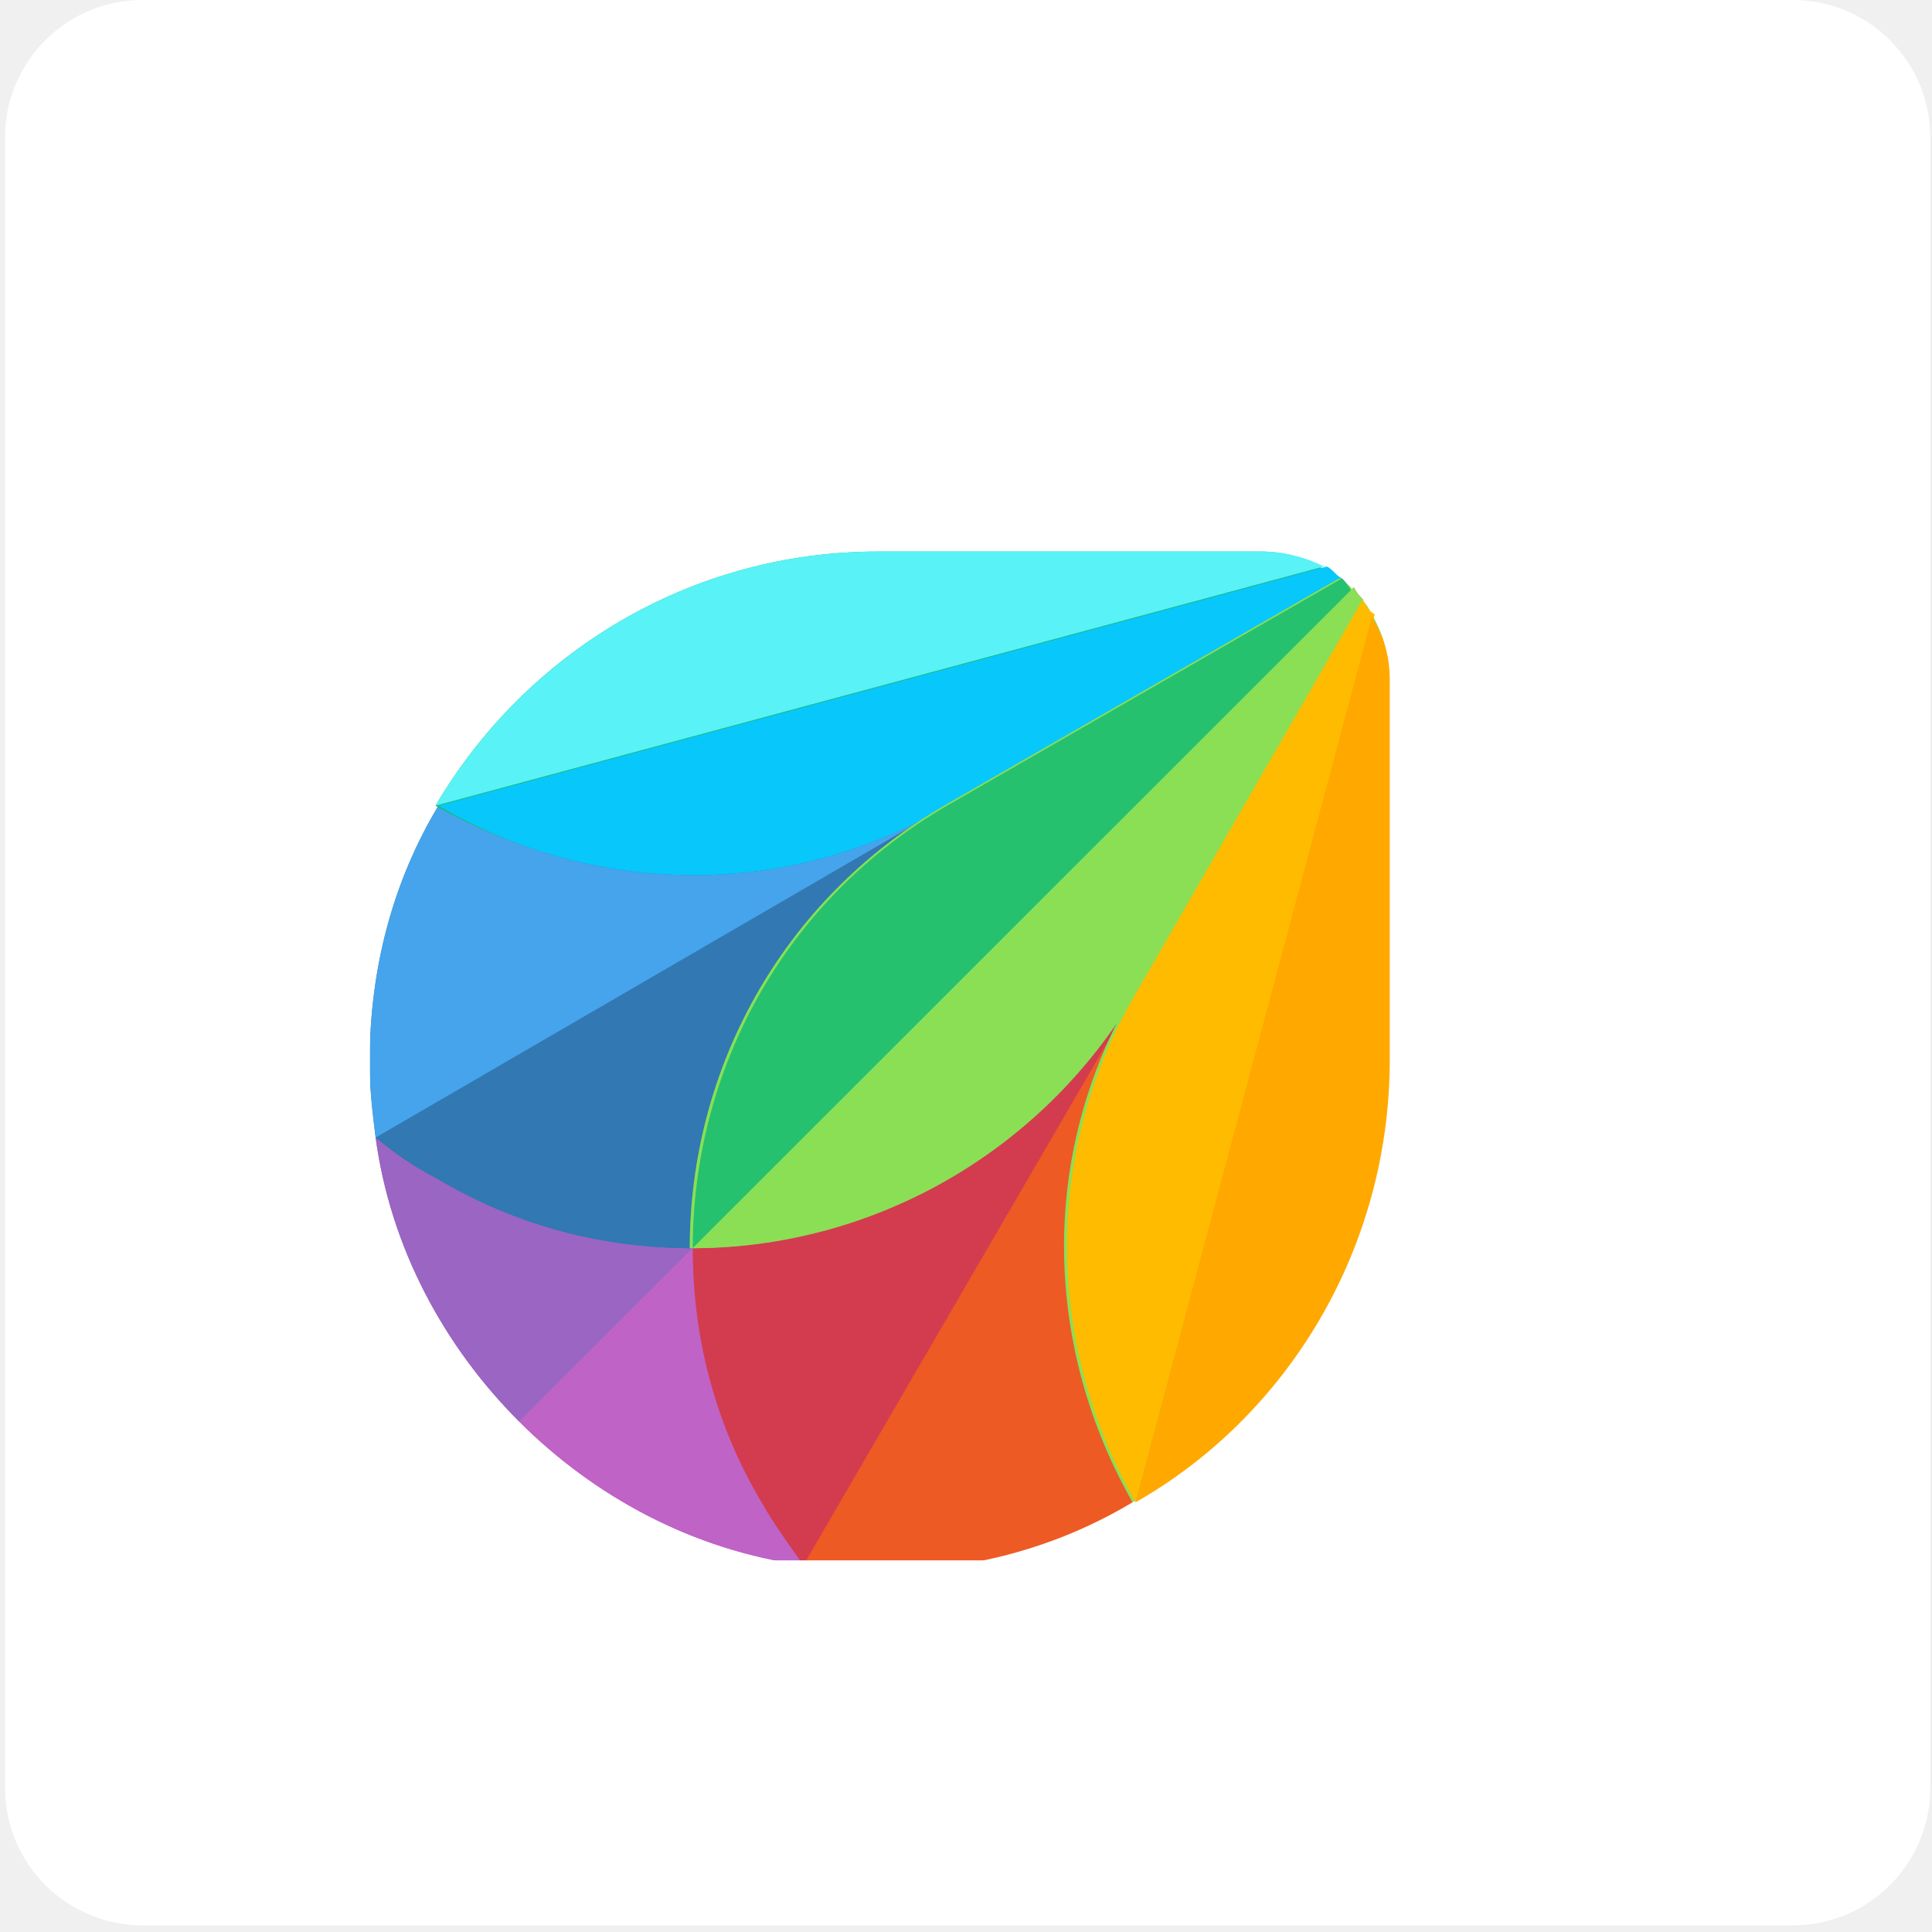
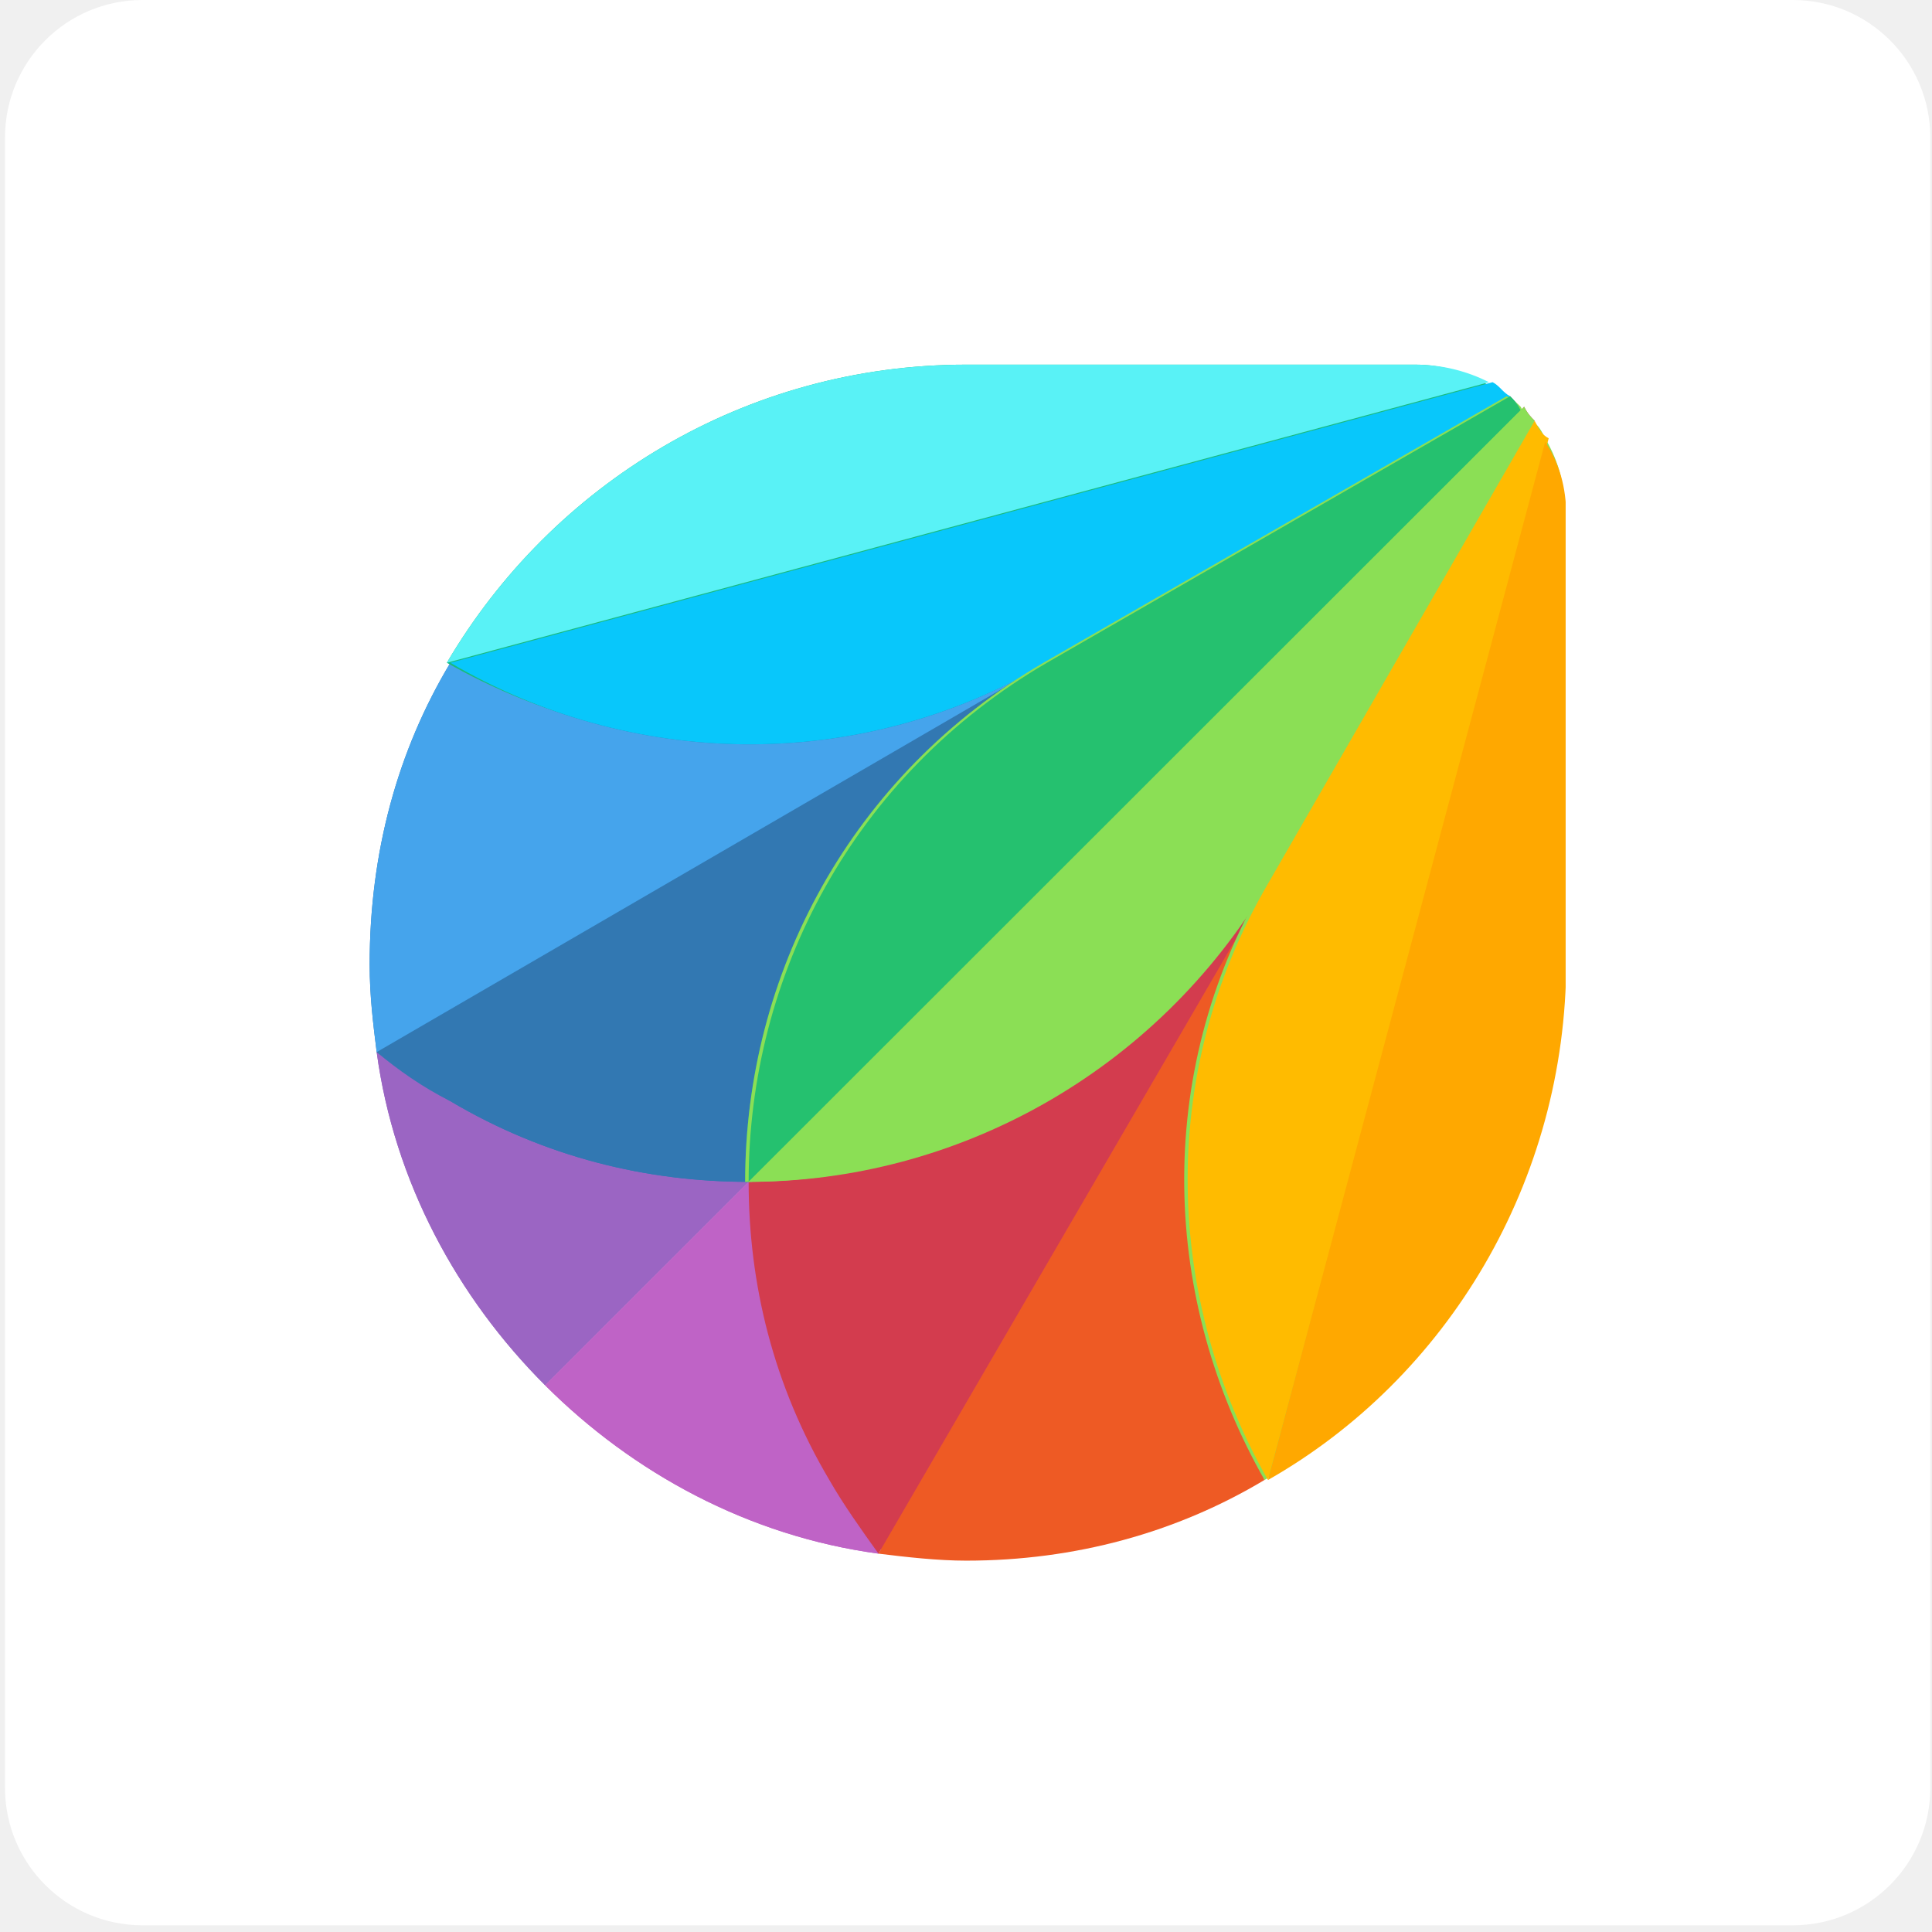
<svg xmlns="http://www.w3.org/2000/svg" width="105" height="105" viewBox="0 0 105 105" fill="none">
  <rect x="0.272" width="104.636" height="104.636" rx="7.474" fill="white" />
  <g clip-path="url(#clip0_3681_78680)">
-     <mask id="mask0_3681_78680" style="mask-type:luminance" maskUnits="userSpaceOnUse" x="20" y="19" width="326" height="66">
-       <path d="M345.09 19.818H20.09V84.818H345.09V19.818Z" fill="white" />
-     </mask>
-     <g mask="url(#mask0_3681_78680)">
-       <path d="M20.415 61.824C21.228 67.837 24.155 73.199 28.219 77.262L37.649 67.837C37.649 58.249 42.689 48.987 51.468 43.787L20.415 61.824Z" fill="#9B65C3" />
-       <path d="M37.649 67.837C32.934 67.837 28.219 66.699 23.829 64.099C22.692 63.449 21.553 62.637 20.415 61.824C21.228 67.837 24.155 73.199 28.219 77.262L37.649 67.837Z" fill="#9B65C3" />
-       <path d="M37.649 67.837L28.219 77.262C32.283 81.324 37.649 84.249 43.664 85.062L61.711 54.024C56.508 62.799 47.241 67.837 37.649 67.837Z" fill="#BE63C5" />
-       <path d="M41.388 81.649C38.786 77.262 37.648 72.549 37.648 67.837L28.219 77.262C32.283 81.324 37.648 84.249 43.664 85.062C42.851 84.087 42.038 82.949 41.388 81.649Z" fill="#BF63C6" />
-       <path d="M72.929 31.437L51.469 43.787C42.527 48.987 32.122 48.499 23.829 43.787C21.391 47.849 20.09 52.562 20.09 57.762C20.09 59.224 20.253 60.524 20.415 61.824C21.553 62.637 22.692 63.449 23.829 64.099C28.219 66.699 32.934 67.837 37.649 67.837L73.417 32.087C73.255 31.762 73.091 31.599 72.929 31.437Z" fill="#3278B1" />
-       <path d="M23.829 64.099C28.219 66.699 32.934 67.837 37.649 67.837C37.649 58.249 42.689 48.987 51.468 43.787L20.415 61.824C21.39 62.637 22.529 63.449 23.829 64.099Z" fill="#3278B2" />
-       <path d="M23.829 43.787C21.391 47.849 20.09 52.562 20.09 57.762C20.09 59.224 20.253 60.524 20.415 61.824L51.469 43.787C42.69 48.987 32.121 48.662 23.829 43.787Z" fill="#45A4EC" />
-       <path d="M73.416 32.087C73.254 31.924 73.091 31.762 72.766 31.599C72.441 31.437 72.278 31.112 71.953 30.949C70.978 30.299 69.677 29.974 68.539 29.974H47.729C37.486 29.974 28.544 35.499 23.667 43.787C31.958 48.499 42.526 48.987 51.306 43.787C42.364 48.987 37.486 58.249 37.486 67.837C47.079 67.837 56.346 62.799 61.549 54.024L73.905 32.574C73.905 32.412 73.742 32.249 73.416 32.087Z" fill="#19BB7D" />
-       <path d="M51.469 43.787L72.929 31.437C72.604 31.274 72.441 30.949 72.116 30.787L23.829 43.787C32.121 48.662 42.689 48.987 51.469 43.787Z" fill="#08C7FB" />
-       <path d="M68.539 29.974H47.729C37.487 29.974 28.545 35.499 23.667 43.787L71.954 30.787C70.978 30.299 69.84 29.974 68.539 29.974Z" fill="#59F2F6" />
-       <path d="M61.71 54.024L74.067 32.574C73.904 32.412 73.741 32.249 73.579 31.924L37.81 67.674C37.81 72.387 38.949 77.099 41.55 81.487C42.2 82.624 43.013 83.762 43.826 84.899C45.127 85.062 46.59 85.224 47.89 85.224C52.931 85.224 57.645 83.924 61.71 81.487C56.832 73.362 56.508 62.799 61.71 54.024Z" fill="#DA3757" />
-       <path d="M37.649 67.837C37.649 72.549 38.787 77.262 41.388 81.649C42.038 82.787 42.851 83.924 43.664 85.062L61.711 54.024C56.508 62.799 47.241 67.837 37.649 67.837Z" fill="#D33C4E" />
-       <path d="M61.71 54.024L43.664 85.062C44.965 85.224 46.428 85.387 47.728 85.387C52.768 85.387 57.483 84.087 61.548 81.649C56.833 73.362 56.508 62.799 61.71 54.024Z" fill="#EE5A24" />
-       <path d="M74.556 33.387C74.393 33.062 74.231 32.737 73.906 32.574C73.743 32.412 73.58 32.249 73.418 31.924C73.255 31.762 73.093 31.599 72.767 31.437L51.307 43.787C42.365 48.987 37.488 58.249 37.488 67.837C47.08 67.837 56.347 62.799 61.55 54.024C56.347 62.962 56.835 73.362 61.55 81.649C69.841 76.937 75.369 67.837 75.369 57.599V36.962C75.532 35.662 75.206 34.524 74.556 33.387Z" fill="#8BDF55" />
-       <path d="M72.929 31.437L51.469 43.787C42.527 48.987 37.649 58.249 37.649 67.837L73.418 32.087C73.255 31.762 73.091 31.599 72.929 31.437Z" fill="#25C16F" />
-       <path d="M37.649 67.837C47.241 67.837 56.508 62.799 61.711 54.024L74.067 32.574C73.904 32.412 73.742 32.249 73.579 31.924L37.649 67.837Z" fill="#8BDF55" />
-       <path d="M74.066 32.574L61.71 54.024C56.507 62.962 56.995 73.362 61.71 81.649L74.716 33.387C74.391 33.224 74.229 32.899 74.066 32.574Z" fill="#FFBB00" />
-       <path d="M61.71 81.649C70.002 76.937 75.53 67.837 75.53 57.599V36.962C75.53 35.662 75.205 34.524 74.554 33.549L61.71 81.649Z" fill="#FFA800" />
-     </g>
+     <path d="M20.471 57.179C21.425 64.231 24.858 70.522 29.626 75.287L40.687 64.231C40.687 52.985 46.599 42.12 56.897 36.02L20.471 57.179Z" fill="#9B65C3" />
+     <path d="M40.687 64.231C35.156 64.231 29.626 62.897 24.477 59.847C23.142 59.085 21.806 58.132 20.472 57.179C21.425 64.231 24.858 70.522 29.626 75.287L40.687 64.231Z" fill="#9B65C3" />
+     <path d="M40.687 64.231L29.625 75.287C34.393 80.053 40.687 83.484 47.743 84.437L68.912 48.029C62.809 58.322 51.939 64.231 40.687 64.231Z" fill="#BE63C5" />
+     <path d="M45.072 80.434C42.021 75.287 40.686 69.759 40.686 64.231L29.625 75.287C34.393 80.053 40.686 83.484 47.743 84.437C46.789 83.293 45.835 81.959 45.072 80.434Z" fill="#BF63C6" />
+     <path d="M82.071 21.534L56.898 36.02C46.409 42.12 34.203 41.548 24.477 36.02C21.616 40.786 20.09 46.314 20.09 52.413C20.09 54.129 20.281 55.654 20.472 57.179C21.807 58.132 23.142 59.085 24.477 59.847C29.626 62.897 35.156 64.231 40.687 64.231L82.644 22.296C82.453 21.915 82.262 21.724 82.071 21.534Z" fill="#3278B1" />
+     <path d="M24.477 59.847C29.626 62.897 35.156 64.231 40.687 64.231C40.687 52.985 46.599 42.12 56.897 36.02L20.471 57.179C21.615 58.132 22.951 59.085 24.477 59.847Z" fill="#3278B2" />
+     <path d="M24.476 36.02C21.616 40.786 20.09 46.314 20.09 52.413C20.09 54.129 20.281 55.654 20.471 57.179L56.898 36.02C46.6 42.12 34.203 41.739 24.476 36.02Z" fill="#45A4EC" />
+     <path d="M82.643 22.296C82.452 22.105 82.262 21.915 81.88 21.724C81.499 21.534 81.308 21.152 80.927 20.962C79.782 20.199 78.257 19.818 76.922 19.818H52.511C40.496 19.818 30.007 26.299 24.285 36.02C34.012 41.548 46.408 42.12 56.707 36.02C46.218 42.12 40.496 52.985 40.496 64.231C51.748 64.231 62.619 58.322 68.722 48.029L83.216 22.868C83.216 22.677 83.025 22.487 82.643 22.296Z" fill="#19BB7D" />
+     <path d="M56.898 36.02L82.071 21.534C81.69 21.343 81.499 20.962 81.118 20.771L24.476 36.02C34.202 41.739 46.599 42.12 56.898 36.02Z" fill="#08C7FB" />
+     <path d="M76.922 19.818H52.511C40.497 19.818 30.008 26.299 24.286 36.02L80.927 20.771C79.783 20.199 78.448 19.818 76.922 19.818Z" fill="#59F2F6" />
+     <path d="M68.911 48.029L83.406 22.868C83.215 22.677 83.024 22.487 82.834 22.105L40.877 64.041C40.877 69.569 42.212 75.097 45.263 80.243C46.026 81.578 46.979 82.912 47.933 84.246C49.459 84.437 51.175 84.627 52.7 84.627C58.613 84.627 64.143 83.103 68.911 80.243C63.19 70.713 62.809 58.322 68.911 48.029Z" fill="#DA3757" />
+     <path d="M40.687 64.231C40.687 69.759 42.022 75.287 45.073 80.434C45.836 81.768 46.789 83.102 47.743 84.437L68.912 48.029C62.809 58.322 51.939 64.231 40.687 64.231Z" fill="#D33C4E" />
+     <path d="M68.912 48.029L47.742 84.437C49.268 84.627 50.985 84.818 52.51 84.818C58.422 84.818 63.953 83.293 68.721 80.434C63.19 70.712 62.809 58.322 68.912 48.029Z" fill="#EE5A24" />
+     <path d="M83.98 23.821C83.789 23.44 83.598 23.058 83.217 22.868C83.026 22.677 82.835 22.487 82.644 22.105C82.454 21.915 82.263 21.724 81.882 21.534L56.708 36.02C46.219 42.12 40.498 52.985 40.498 64.231C51.75 64.231 62.621 58.322 68.723 48.029C62.621 58.513 63.193 70.713 68.723 80.434C78.45 74.906 84.934 64.231 84.934 52.223V28.015C85.124 26.49 84.742 25.155 83.98 23.821Z" fill="#8BDF55" />
+     <path d="M82.071 21.534L56.898 36.02C46.409 42.12 40.687 52.985 40.687 64.231L82.644 22.296C82.454 21.915 82.262 21.724 82.071 21.534Z" fill="#25C16F" />
+     <path d="M40.687 64.231C51.938 64.231 62.809 58.322 68.912 48.029L83.406 22.868C83.215 22.677 83.025 22.487 82.834 22.105L40.687 64.231Z" fill="#8BDF55" />
+     <path d="M83.405 22.868L68.911 48.029C62.808 58.513 63.381 70.712 68.911 80.434L84.168 23.821C83.787 23.63 83.596 23.249 83.405 22.868Z" fill="#FFBB00" />
+     <path d="M68.912 80.434C78.638 74.906 85.122 64.231 85.122 52.223V28.015C85.122 26.489 84.741 25.155 83.978 24.012L68.912 80.434Z" fill="#FFA800" />
  </g>
  <defs>
    <clipPath id="clip0_3681_78680">
      <rect width="65" height="65" fill="white" transform="translate(20.09 19.818)" />
    </clipPath>
  </defs>
</svg>
